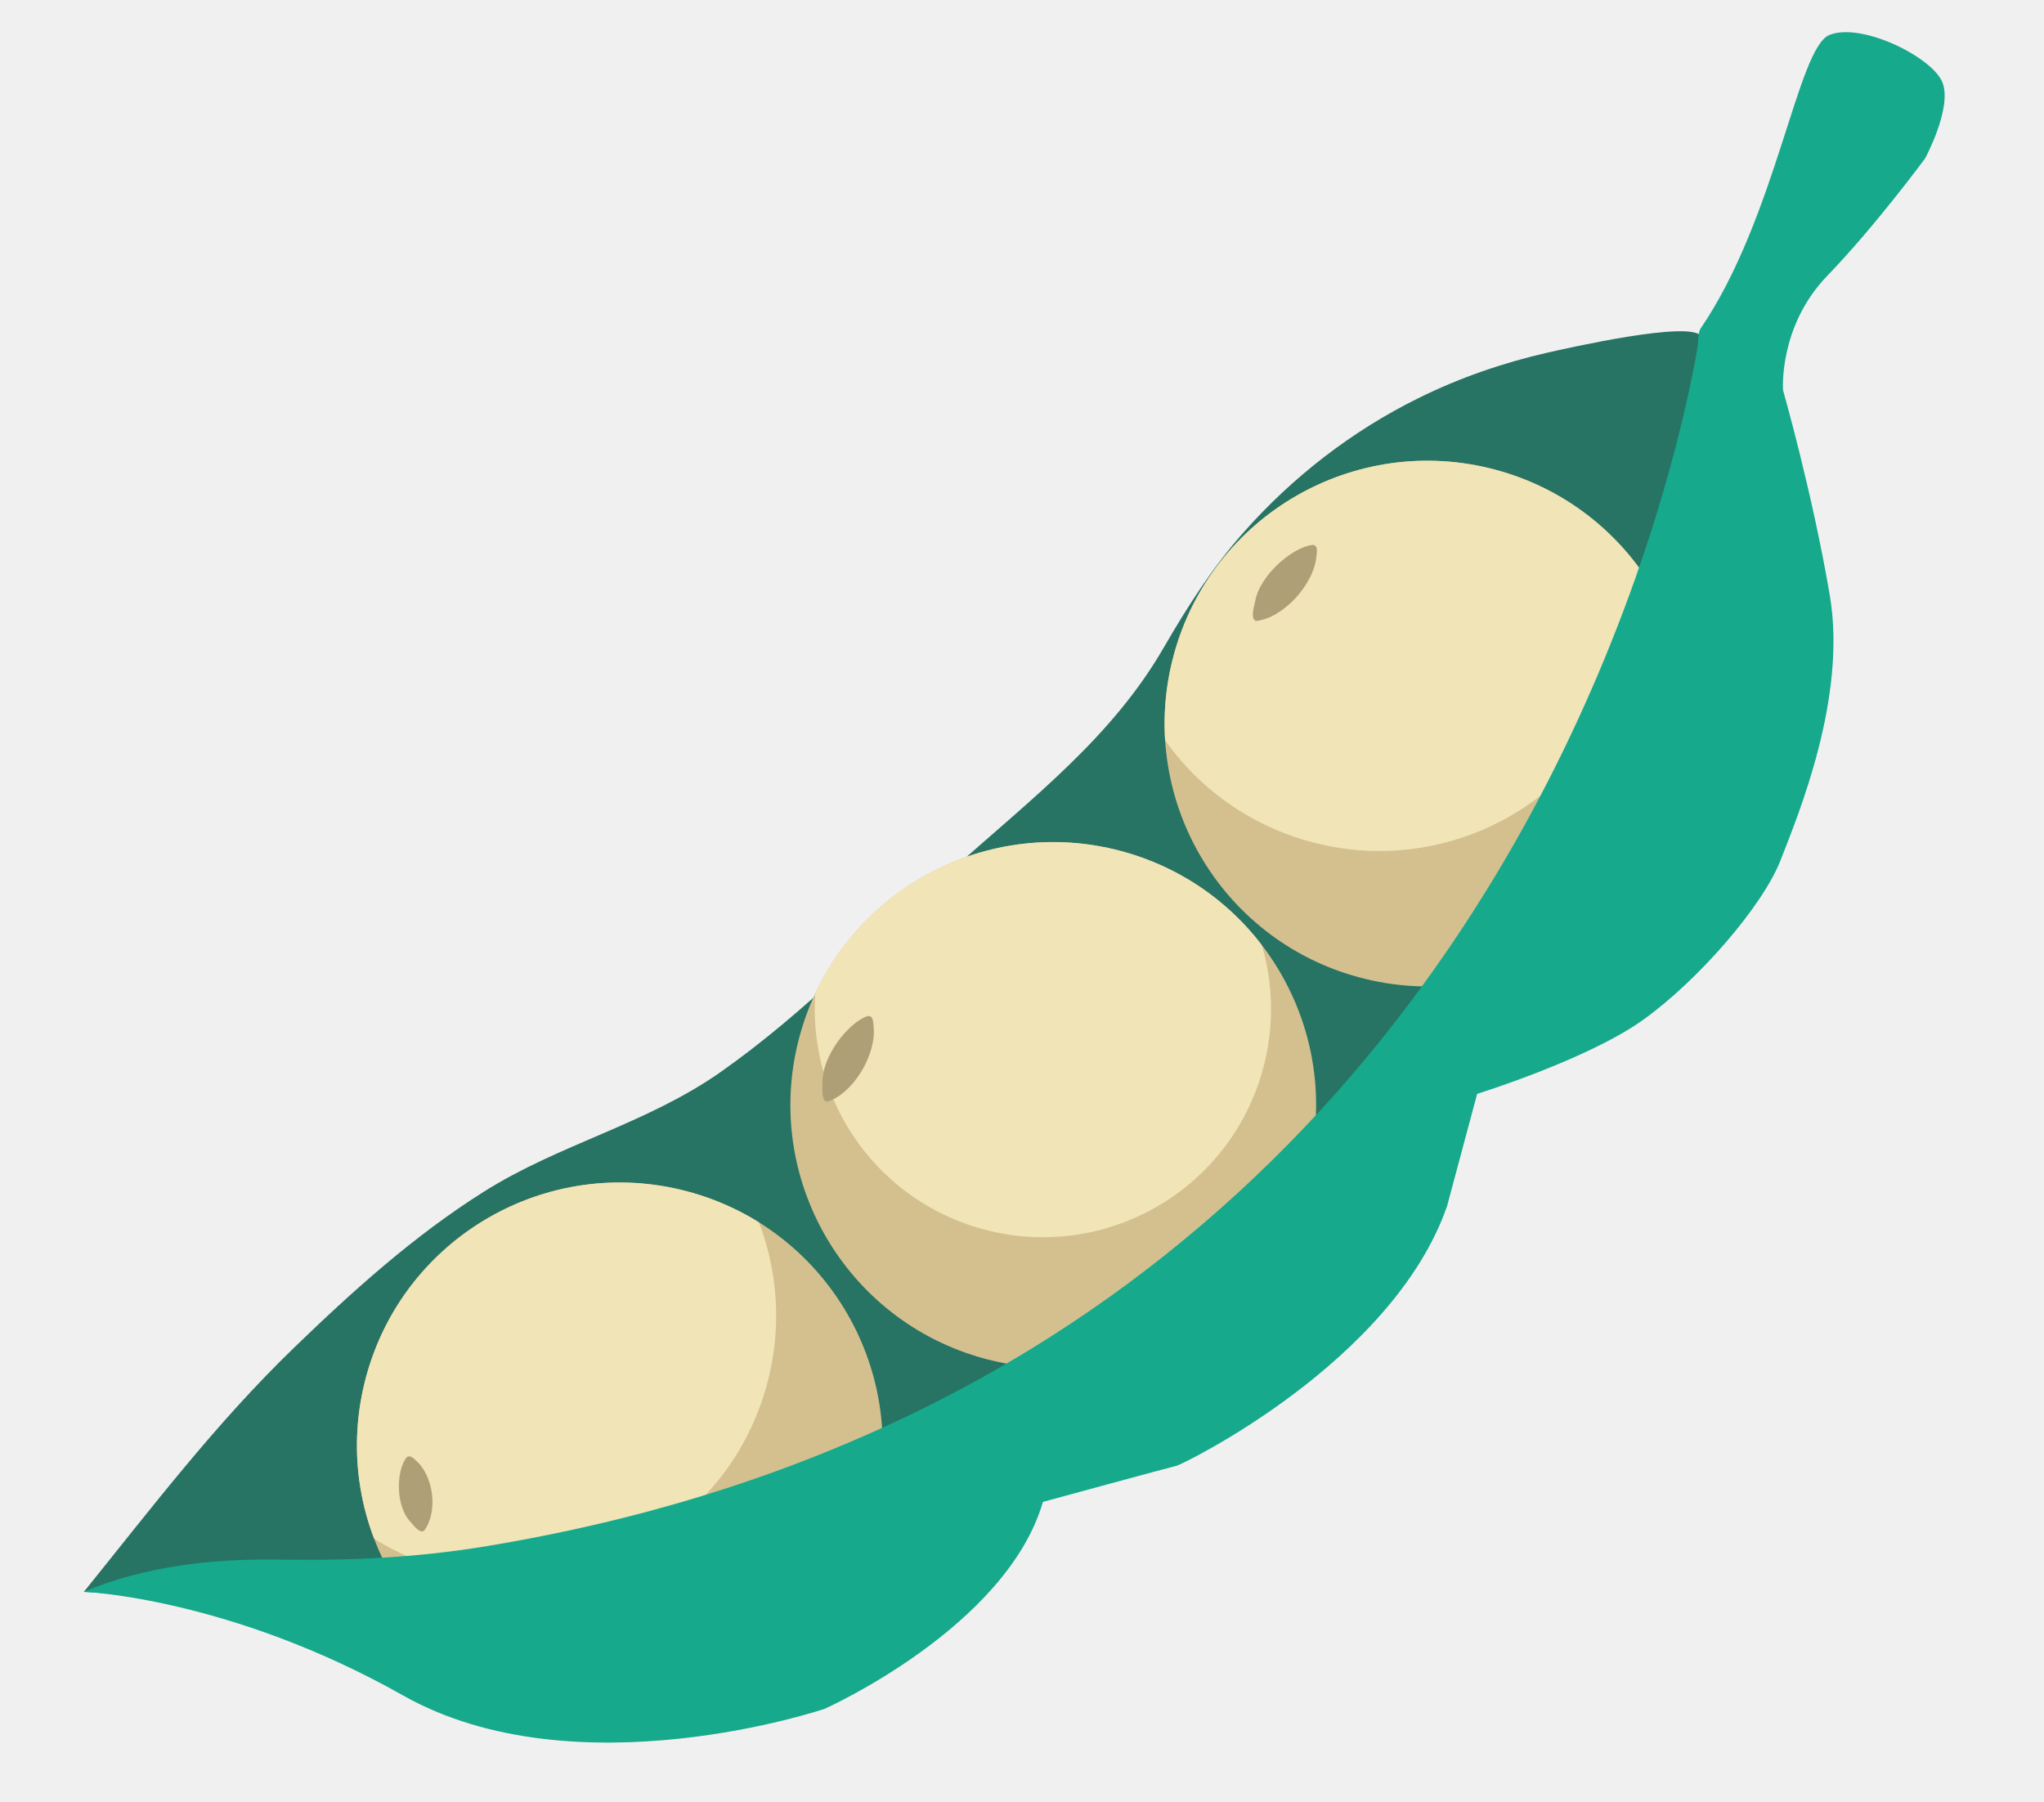
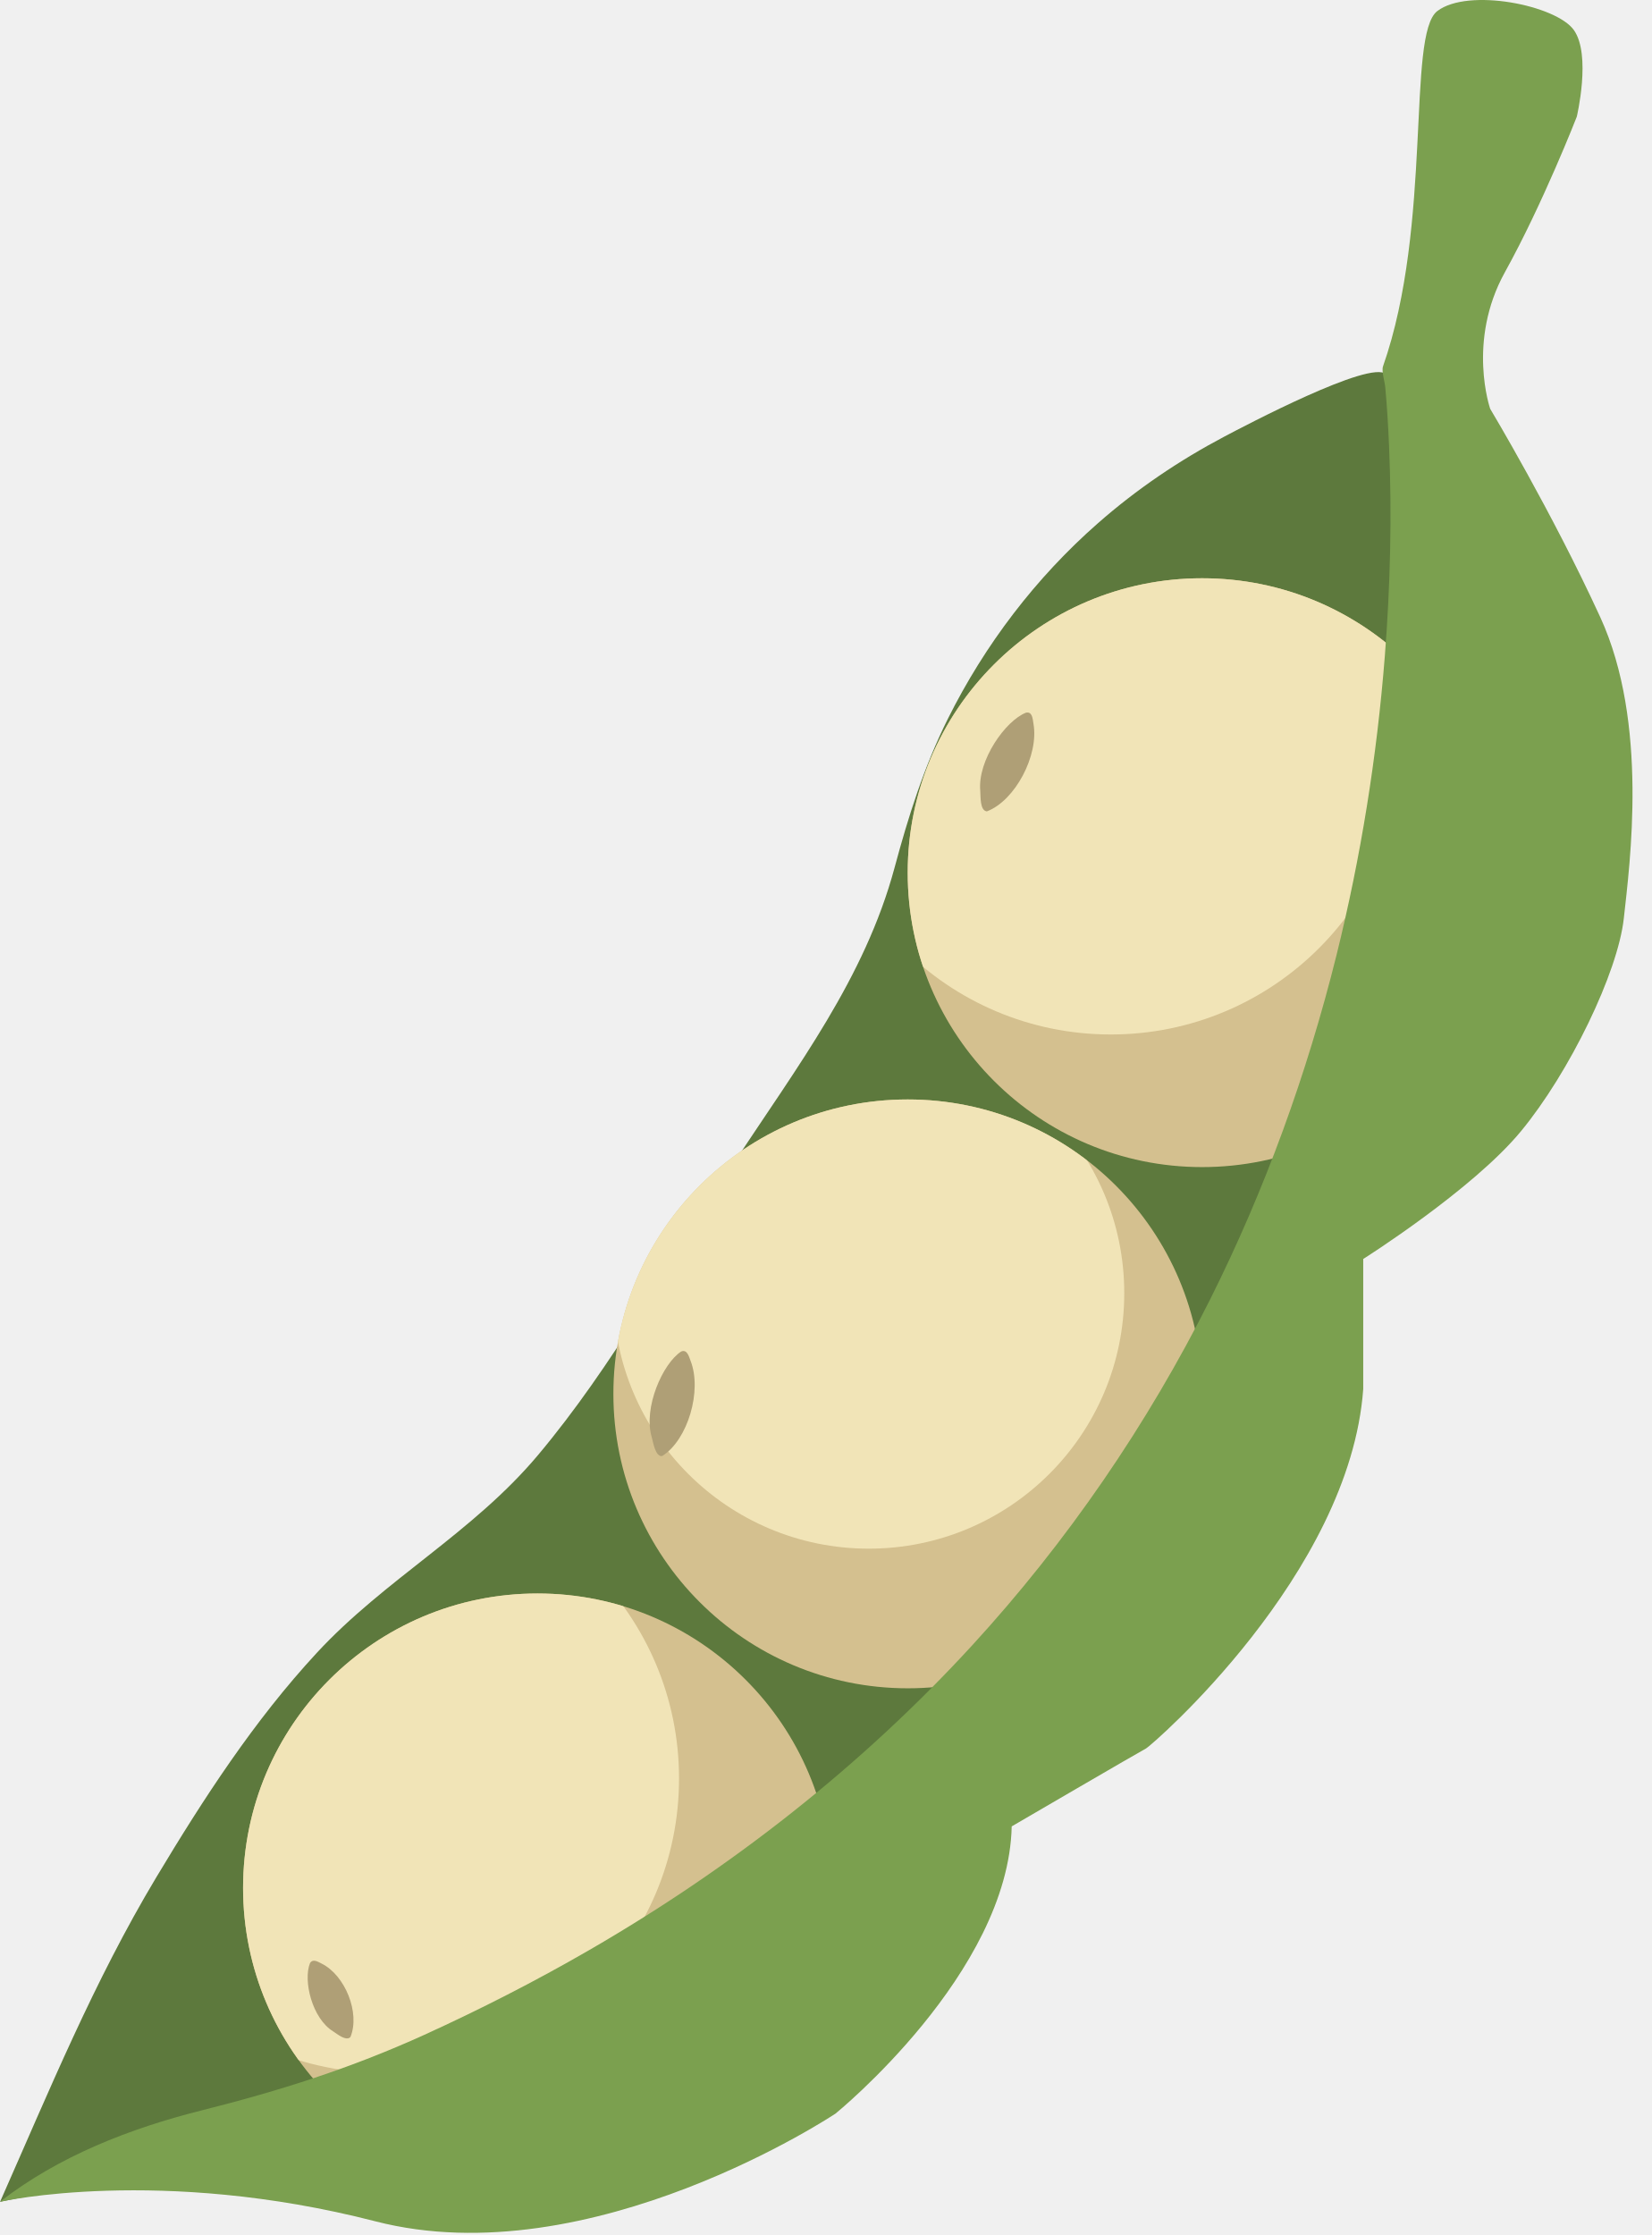
- <svg xmlns="http://www.w3.org/2000/svg" width="59" height="52" viewBox="0 0 59 52" fill="none">
-   <path d="M2.422 45.947C4.392 43.504 6.222 41.093 8.471 38.917C10.177 37.266 11.956 35.664 13.963 34.4C16.148 33.021 18.647 32.453 20.793 30.949C23.263 29.218 25.341 27.015 27.588 25.011C29.834 23.006 32.102 21.265 33.583 18.707C34.27 17.52 34.988 16.393 35.899 15.363C37.318 13.759 39.032 12.436 40.937 11.495C42.126 10.906 43.383 10.472 44.667 10.179C45.208 10.057 48.826 9.232 49.104 9.708L51.402 13.647L40.046 32.925L28.891 44.084L18.936 49.514C18.936 49.514 11.28 47.55 6.396 46.496C4.127 46.007 2.419 45.949 2.419 45.949L2.422 45.947Z" fill="#277364" />
-   <path d="M28.439 39.222C32.486 40.306 36.645 37.904 37.73 33.858C38.814 29.811 36.412 25.651 32.365 24.567C28.319 23.483 24.159 25.884 23.075 29.931C21.99 33.978 24.392 38.137 28.439 39.222Z" fill="#D4C08F" />
-   <mask id="mask0_3307_27556" style="mask-type:luminance" maskUnits="userSpaceOnUse" x="22" y="24" width="16" height="16">
-     <path d="M28.437 39.221C32.484 40.306 36.643 37.904 37.728 33.857C38.812 29.81 36.41 25.651 32.364 24.566C28.317 23.482 24.157 25.884 23.073 29.93C21.988 33.977 24.39 38.137 28.437 39.221Z" fill="white" />
+ <svg xmlns="http://www.w3.org/2000/svg" width="51" height="69" viewBox="0 0 51 69" fill="none">
+   <path d="M0.003 67.973C1.525 64.534 2.896 61.177 4.823 57.961C6.287 55.521 7.848 53.115 9.779 51.03C11.881 48.756 14.596 47.324 16.614 44.918C18.936 42.149 20.658 38.955 22.636 35.938C24.614 32.922 26.7 30.203 27.62 26.784C28.047 25.197 28.529 23.669 29.263 22.195C30.408 19.898 31.981 17.836 33.895 16.156C35.088 15.106 36.408 14.214 37.804 13.477C38.392 13.167 42.323 11.09 42.793 11.555L46.673 15.401L39.509 41.234L30.059 57.609L20.222 66.98C20.222 66.98 10.752 67.081 4.773 67.376C1.995 67.514 0 67.976 0 67.976L0.003 67.973Z" fill="#5D793D" />
+   <path d="M28.028 52.122C33.047 52.122 37.117 48.052 37.117 43.032C37.117 38.013 33.047 33.943 28.028 33.943C23.008 33.943 18.938 38.013 18.938 43.032C18.938 48.052 23.008 52.122 28.028 52.122Z" fill="#D4C08F" />
+   <mask id="mask0_236_13267" style="mask-type:luminance" maskUnits="userSpaceOnUse" x="18" y="33" width="20" height="20">
+     <path d="M28.025 52.122C33.045 52.122 37.114 48.052 37.114 43.032C37.114 38.013 33.045 33.943 28.025 33.943C23.005 33.943 18.936 38.013 18.936 43.032C18.936 48.052 23.005 52.122 28.025 52.122Z" fill="white" />
  </mask>
-   <g mask="url(#mask0_3307_27556)">
-     <path d="M28.399 35.487C31.911 36.428 35.521 34.344 36.462 30.832C37.403 27.32 35.319 23.71 31.807 22.769C28.295 21.828 24.685 23.912 23.744 27.424C22.803 30.936 24.887 34.546 28.399 35.487Z" fill="#F1E4B7" />
+   <g mask="url(#mask0_236_13267)">
+     <path d="M26.823 47.811C31.18 47.811 34.711 44.279 34.711 39.923C34.711 35.567 31.18 32.035 26.823 32.035C22.467 32.035 18.936 35.567 18.936 39.923C18.936 44.279 22.467 47.811 26.823 47.811Z" fill="#F1E4B7" />
  </g>
-   <path d="M39.24 28.213C43.287 29.298 47.447 26.896 48.531 22.849C49.616 18.803 47.214 14.643 43.167 13.559C39.12 12.474 34.961 14.876 33.877 18.923C32.792 22.97 35.194 27.129 39.24 28.213Z" fill="#D4C08F" />
-   <mask id="mask1_3307_27556" style="mask-type:luminance" maskUnits="userSpaceOnUse" x="33" y="13" width="16" height="16">
-     <path d="M39.239 28.213C43.286 29.298 47.446 26.896 48.53 22.849C49.615 18.803 47.213 14.643 43.166 13.559C39.12 12.474 34.96 14.876 33.876 18.923C32.791 22.97 35.193 27.129 39.239 28.213Z" fill="white" />
+   <path d="M37.115 36.031C42.135 36.031 46.204 31.962 46.204 26.942C46.204 21.922 42.135 17.852 37.115 17.852C32.095 17.852 28.025 21.922 28.025 26.942C28.025 31.962 32.095 36.031 37.115 36.031Z" fill="#D4C08F" />
+   <mask id="mask1_236_13267" style="mask-type:luminance" maskUnits="userSpaceOnUse" x="28" y="17" width="19" height="20">
+     <path d="M37.114 36.031C42.134 36.031 46.204 31.962 46.204 26.942C46.204 21.922 42.134 17.852 37.114 17.852C32.094 17.852 28.025 21.922 28.025 26.942C28.025 31.962 32.094 36.031 37.114 36.031Z" fill="white" />
  </mask>
-   <g mask="url(#mask1_3307_27556)">
-     <path d="M37.852 24.304C41.899 25.388 46.058 22.987 47.143 18.94C48.227 14.893 45.825 10.733 41.779 9.649C37.732 8.565 33.572 10.966 32.488 15.013C31.403 19.06 33.805 23.219 37.852 24.304Z" fill="#F1E4B7" />
+   <g mask="url(#mask1_236_13267)">
+     <path d="M34.295 31.937C39.315 31.937 43.384 27.867 43.384 22.847C43.384 17.828 39.315 13.758 34.295 13.758C29.275 13.758 25.206 17.828 25.206 22.847C25.206 27.867 29.275 31.937 34.295 31.937Z" fill="#F1E4B7" />
  </g>
-   <path d="M15.927 49.047C19.974 50.132 24.134 47.73 25.218 43.683C26.302 39.637 23.901 35.477 19.854 34.393C15.807 33.308 11.647 35.71 10.563 39.757C9.479 43.803 11.88 47.963 15.927 49.047Z" fill="#D4C08F" />
-   <mask id="mask2_3307_27556" style="mask-type:luminance" maskUnits="userSpaceOnUse" x="10" y="34" width="16" height="16">
-     <path d="M15.927 49.047C19.974 50.132 24.134 47.73 25.218 43.683C26.302 39.637 23.901 35.477 19.854 34.393C15.807 33.308 11.647 35.71 10.563 39.757C9.479 43.803 11.88 47.963 15.927 49.047Z" fill="white" />
+   <path d="M16.594 67.374C21.614 67.374 25.684 63.304 25.684 58.285C25.684 53.265 21.614 49.195 16.594 49.195C11.575 49.195 7.505 53.265 7.505 58.285C7.505 63.304 11.575 67.374 16.594 67.374Z" fill="#D4C08F" />
+   <mask id="mask2_236_13267" style="mask-type:luminance" maskUnits="userSpaceOnUse" x="7" y="49" width="19" height="19">
+     <path d="M16.595 67.374C21.615 67.374 25.684 63.304 25.684 58.285C25.684 53.265 21.615 49.195 16.595 49.195C11.575 49.195 7.505 53.265 7.505 58.285C7.505 63.304 11.575 67.374 16.595 67.374Z" fill="white" />
  </mask>
-   <g mask="url(#mask2_3307_27556)">
-     <path d="M12.853 45.306C16.9 46.39 21.059 43.989 22.144 39.942C23.228 35.895 20.826 31.735 16.78 30.651C12.733 29.567 8.573 31.968 7.489 36.015C6.404 40.062 8.806 44.221 12.853 45.306Z" fill="#F1E4B7" />
+   <g mask="url(#mask2_236_13267)">
+     <path d="M11.876 63.997C16.896 63.997 20.965 59.928 20.965 54.908C20.965 49.888 16.896 45.818 11.876 45.818C6.856 45.818 2.787 49.888 2.787 54.908C2.787 59.928 6.856 63.997 11.876 63.997Z" fill="#F1E4B7" />
  </g>
-   <path d="M36.238 17.917C36.098 17.84 36.191 17.539 36.227 17.369C36.359 16.592 37.324 15.788 37.889 15.728C38.051 15.74 38.013 15.922 37.999 16.054C37.927 16.876 37.031 17.845 36.258 17.924L36.24 17.919L36.238 17.917Z" fill="#AF9F76" />
-   <path d="M23.859 31.802C23.707 31.754 23.739 31.442 23.74 31.267C23.717 30.48 24.505 29.502 25.045 29.328C25.206 29.308 25.204 29.495 25.216 29.625C25.307 30.444 24.621 31.571 23.878 31.802L23.86 31.797L23.859 31.802Z" fill="#AF9F76" />
-   <path d="M12.227 44.193C12.092 44.245 11.946 44.038 11.852 43.932C11.41 43.471 11.436 42.464 11.728 42.075C11.831 41.979 11.93 42.091 12.013 42.164C12.522 42.612 12.647 43.652 12.242 44.183L12.228 44.191L12.227 44.193Z" fill="#AF9F76" />
-   <path d="M2.422 45.947C2.422 45.947 6.64 46.119 11.633 48.938C16.623 51.756 23.803 49.325 23.803 49.325C23.803 49.325 29.045 46.985 30.104 43.352C30.104 43.352 33.815 42.34 33.967 42.308C34.119 42.276 40.202 39.33 41.77 34.812L42.638 31.574C42.638 31.574 45.818 30.586 47.417 29.446C49.016 28.306 50.886 26.145 51.395 24.832C51.905 23.52 53.319 20.14 52.817 17.185C52.316 14.23 51.467 11.262 51.467 11.262C51.467 11.262 51.332 9.424 52.743 7.962C54.154 6.499 55.57 4.569 55.57 4.569C55.57 4.569 56.347 3.131 56.075 2.394C55.803 1.658 53.728 0.63 52.804 1.01C51.88 1.39 51.275 6.28 49.083 9.49C49.01 9.597 49.022 9.89 49 10.015C48.916 10.513 48.814 11.008 48.704 11.502C48.311 13.269 47.798 15.008 47.196 16.714C46.326 19.168 45.26 21.552 44 23.831C42.473 26.59 40.657 29.193 38.563 31.552C36.158 34.261 33.386 36.635 30.329 38.581C26.759 40.853 22.83 42.521 18.746 43.617C17.213 44.029 15.658 44.361 14.093 44.622C12.039 44.964 10.117 45.05 8.044 45.017C6.146 44.987 4.182 45.203 2.42 45.946L2.422 45.947Z" fill="#16A98C" />
+   <path d="M30.448 25.045C30.262 25 30.276 24.623 30.265 24.415C30.178 23.475 31.044 22.245 31.68 22.001C31.872 21.964 31.883 22.186 31.908 22.344C32.08 23.317 31.343 24.716 30.473 25.048H30.451L30.448 25.045Z" fill="#AF9F76" />
+   <path d="M20.427 44.955C20.235 44.946 20.176 44.575 20.123 44.372C19.853 43.469 20.46 42.093 21.032 41.724C21.212 41.651 21.268 41.868 21.322 42.014C21.682 42.934 21.237 44.451 20.449 44.949H20.427V44.955Z" fill="#AF9F76" />
+   <path d="M10.806 62.902C10.666 63.004 10.432 62.81 10.291 62.717C9.636 62.32 9.354 61.147 9.571 60.606C9.661 60.463 9.81 60.561 9.928 60.62C10.657 60.98 11.124 62.145 10.82 62.886L10.806 62.9V62.902Z" fill="#AF9F76" />
+   <path d="M0.003 67.973C0.003 67.973 4.939 66.865 11.591 68.578C18.241 70.292 25.796 65.252 25.796 65.252C25.796 65.252 31.137 60.919 31.236 56.385C31.236 56.385 35.218 54.063 35.384 53.979C35.55 53.895 41.676 48.599 42.089 42.883V38.868C42.089 38.868 45.463 36.738 46.961 34.922C48.458 33.108 49.952 30.026 50.135 28.349C50.318 26.672 50.906 22.321 49.409 19.057C47.912 15.793 46.009 12.621 46.009 12.621C46.009 12.621 45.283 10.536 46.462 8.406C47.642 6.276 48.683 3.602 48.683 3.602C48.683 3.602 49.136 1.697 48.593 0.929C48.05 0.161 45.328 -0.385 44.377 0.341C43.426 1.067 44.242 6.915 42.7 11.31C42.649 11.456 42.754 11.791 42.768 11.943C42.824 12.545 42.86 13.15 42.886 13.755C42.979 15.922 42.925 18.095 42.756 20.256C42.511 23.365 42.016 26.455 41.265 29.483C40.353 33.15 39.059 36.726 37.367 40.106C35.423 43.986 32.952 47.594 30.017 50.794C26.59 54.531 22.56 57.68 18.173 60.215C16.527 61.166 14.83 62.033 13.099 62.821C10.828 63.853 8.631 64.549 6.222 65.154C4.016 65.708 1.809 66.566 0 67.973H0.003Z" fill="#7BA04F" />
</svg>
